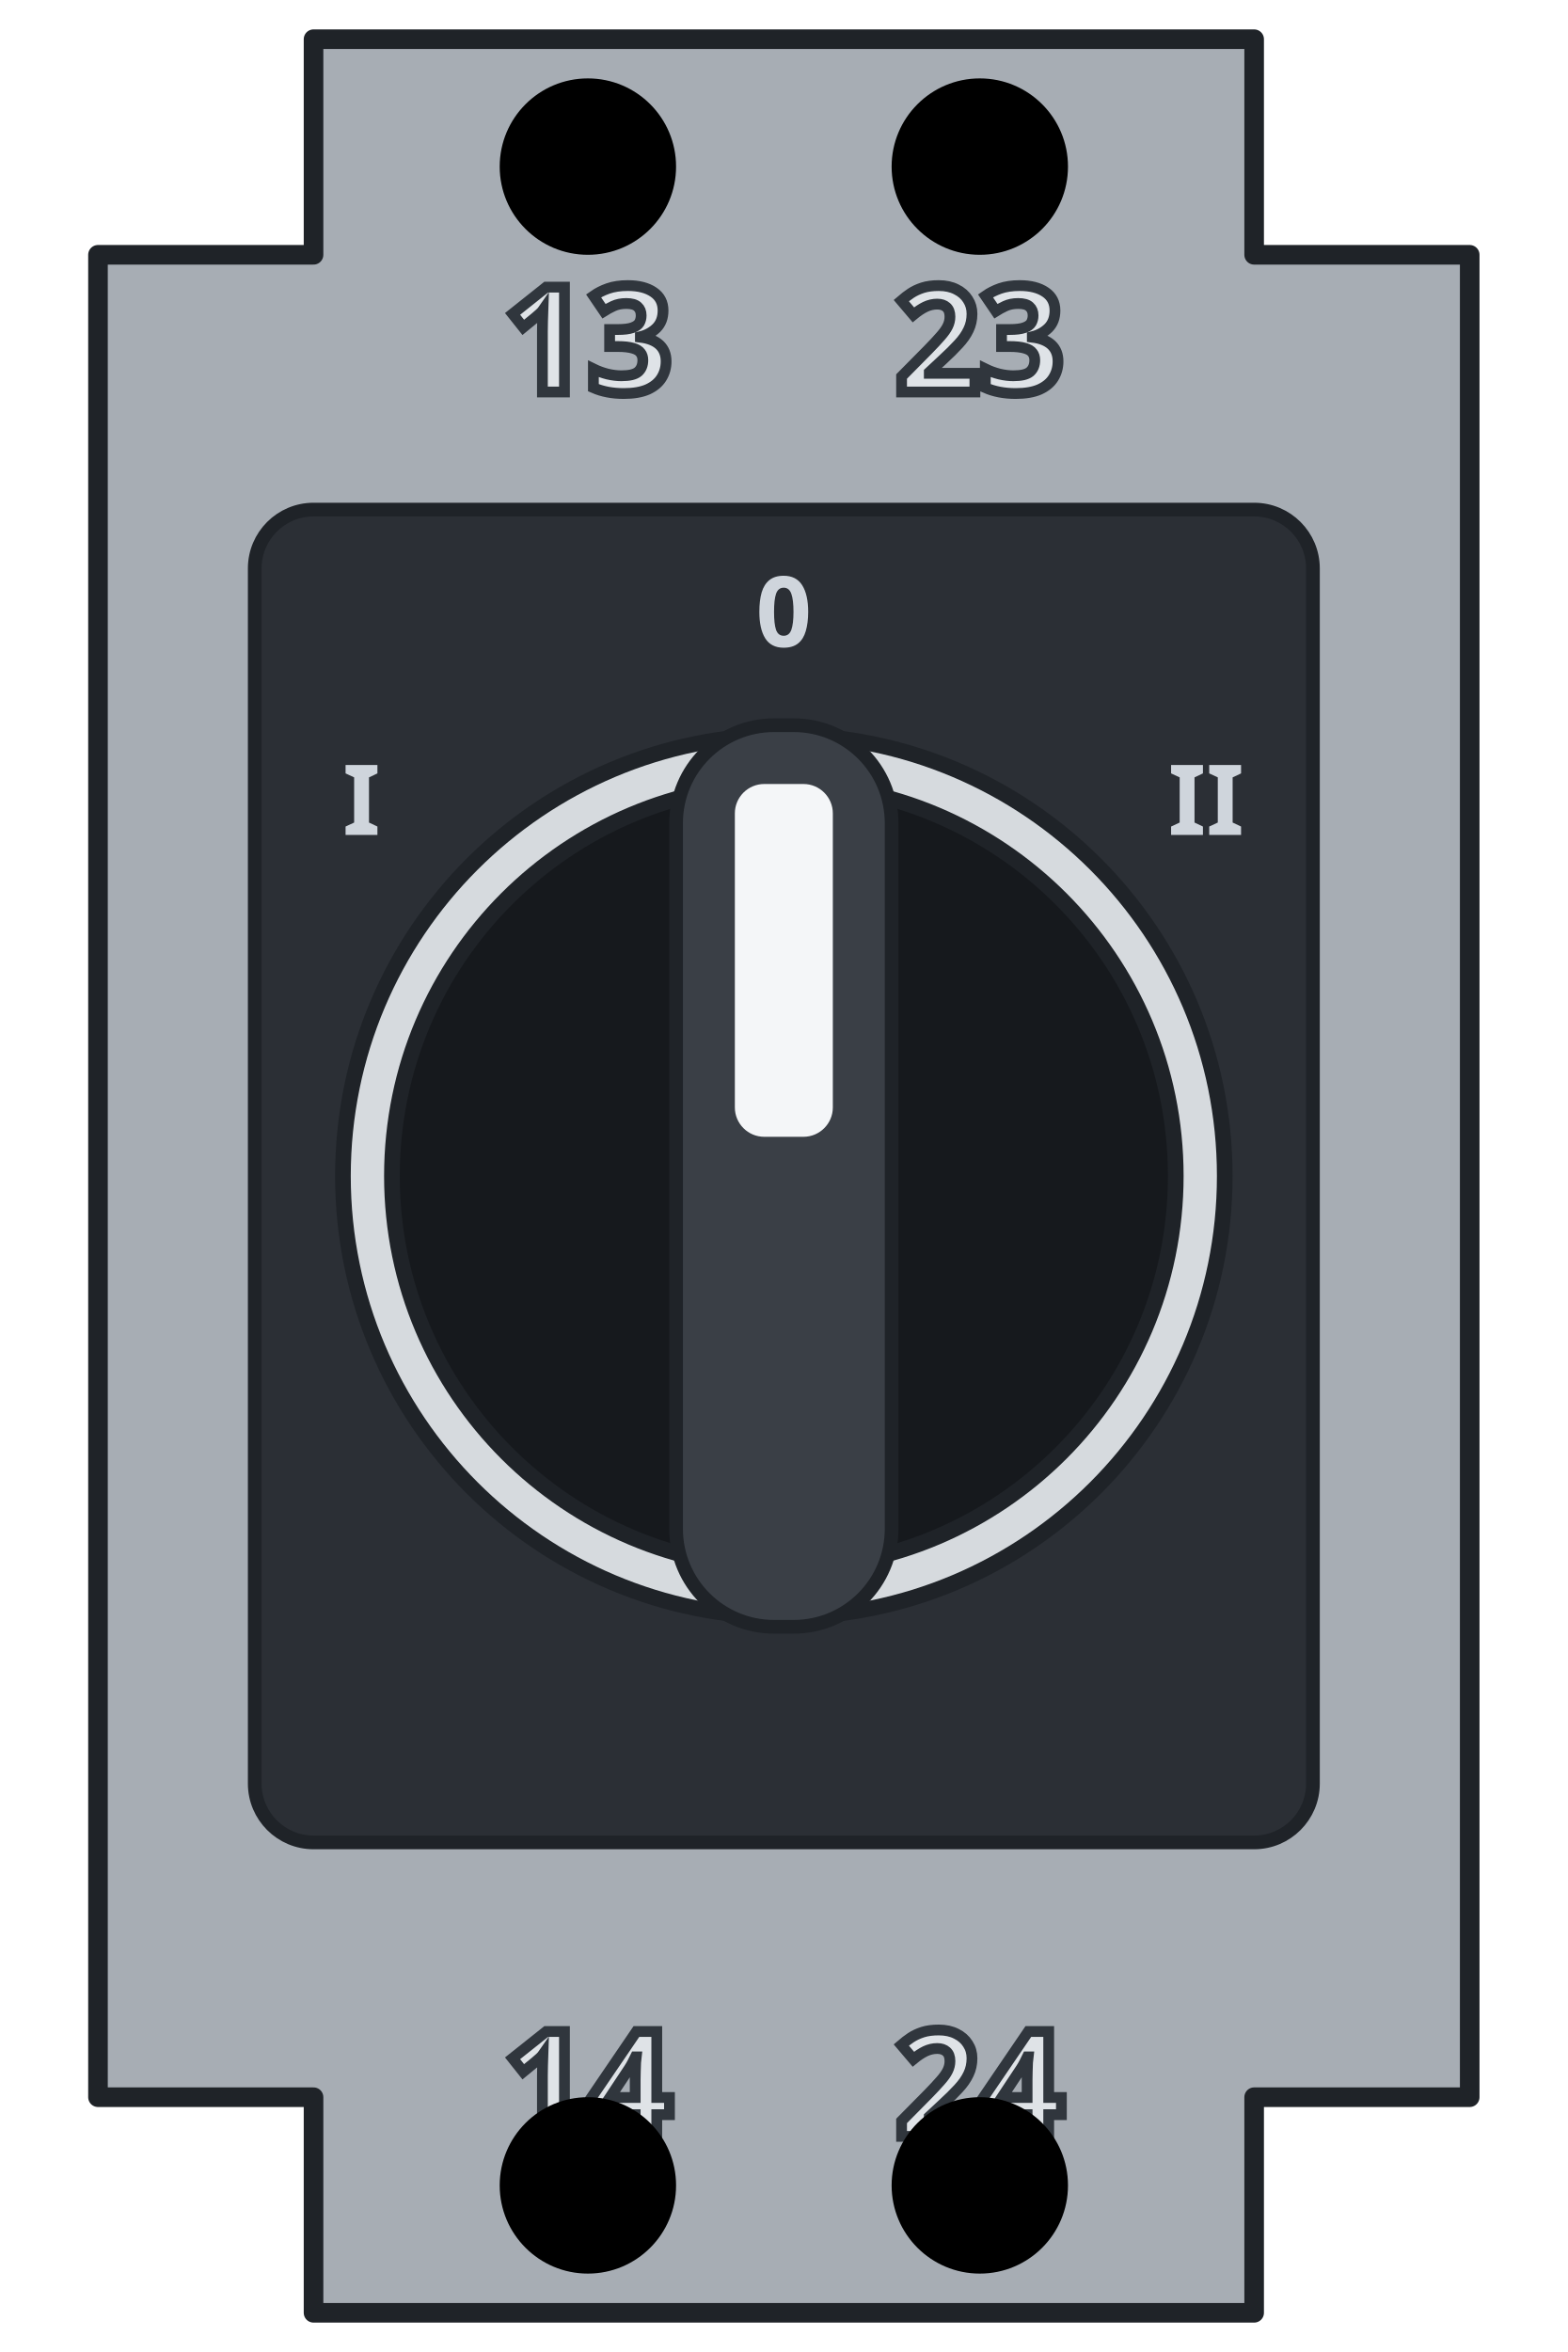
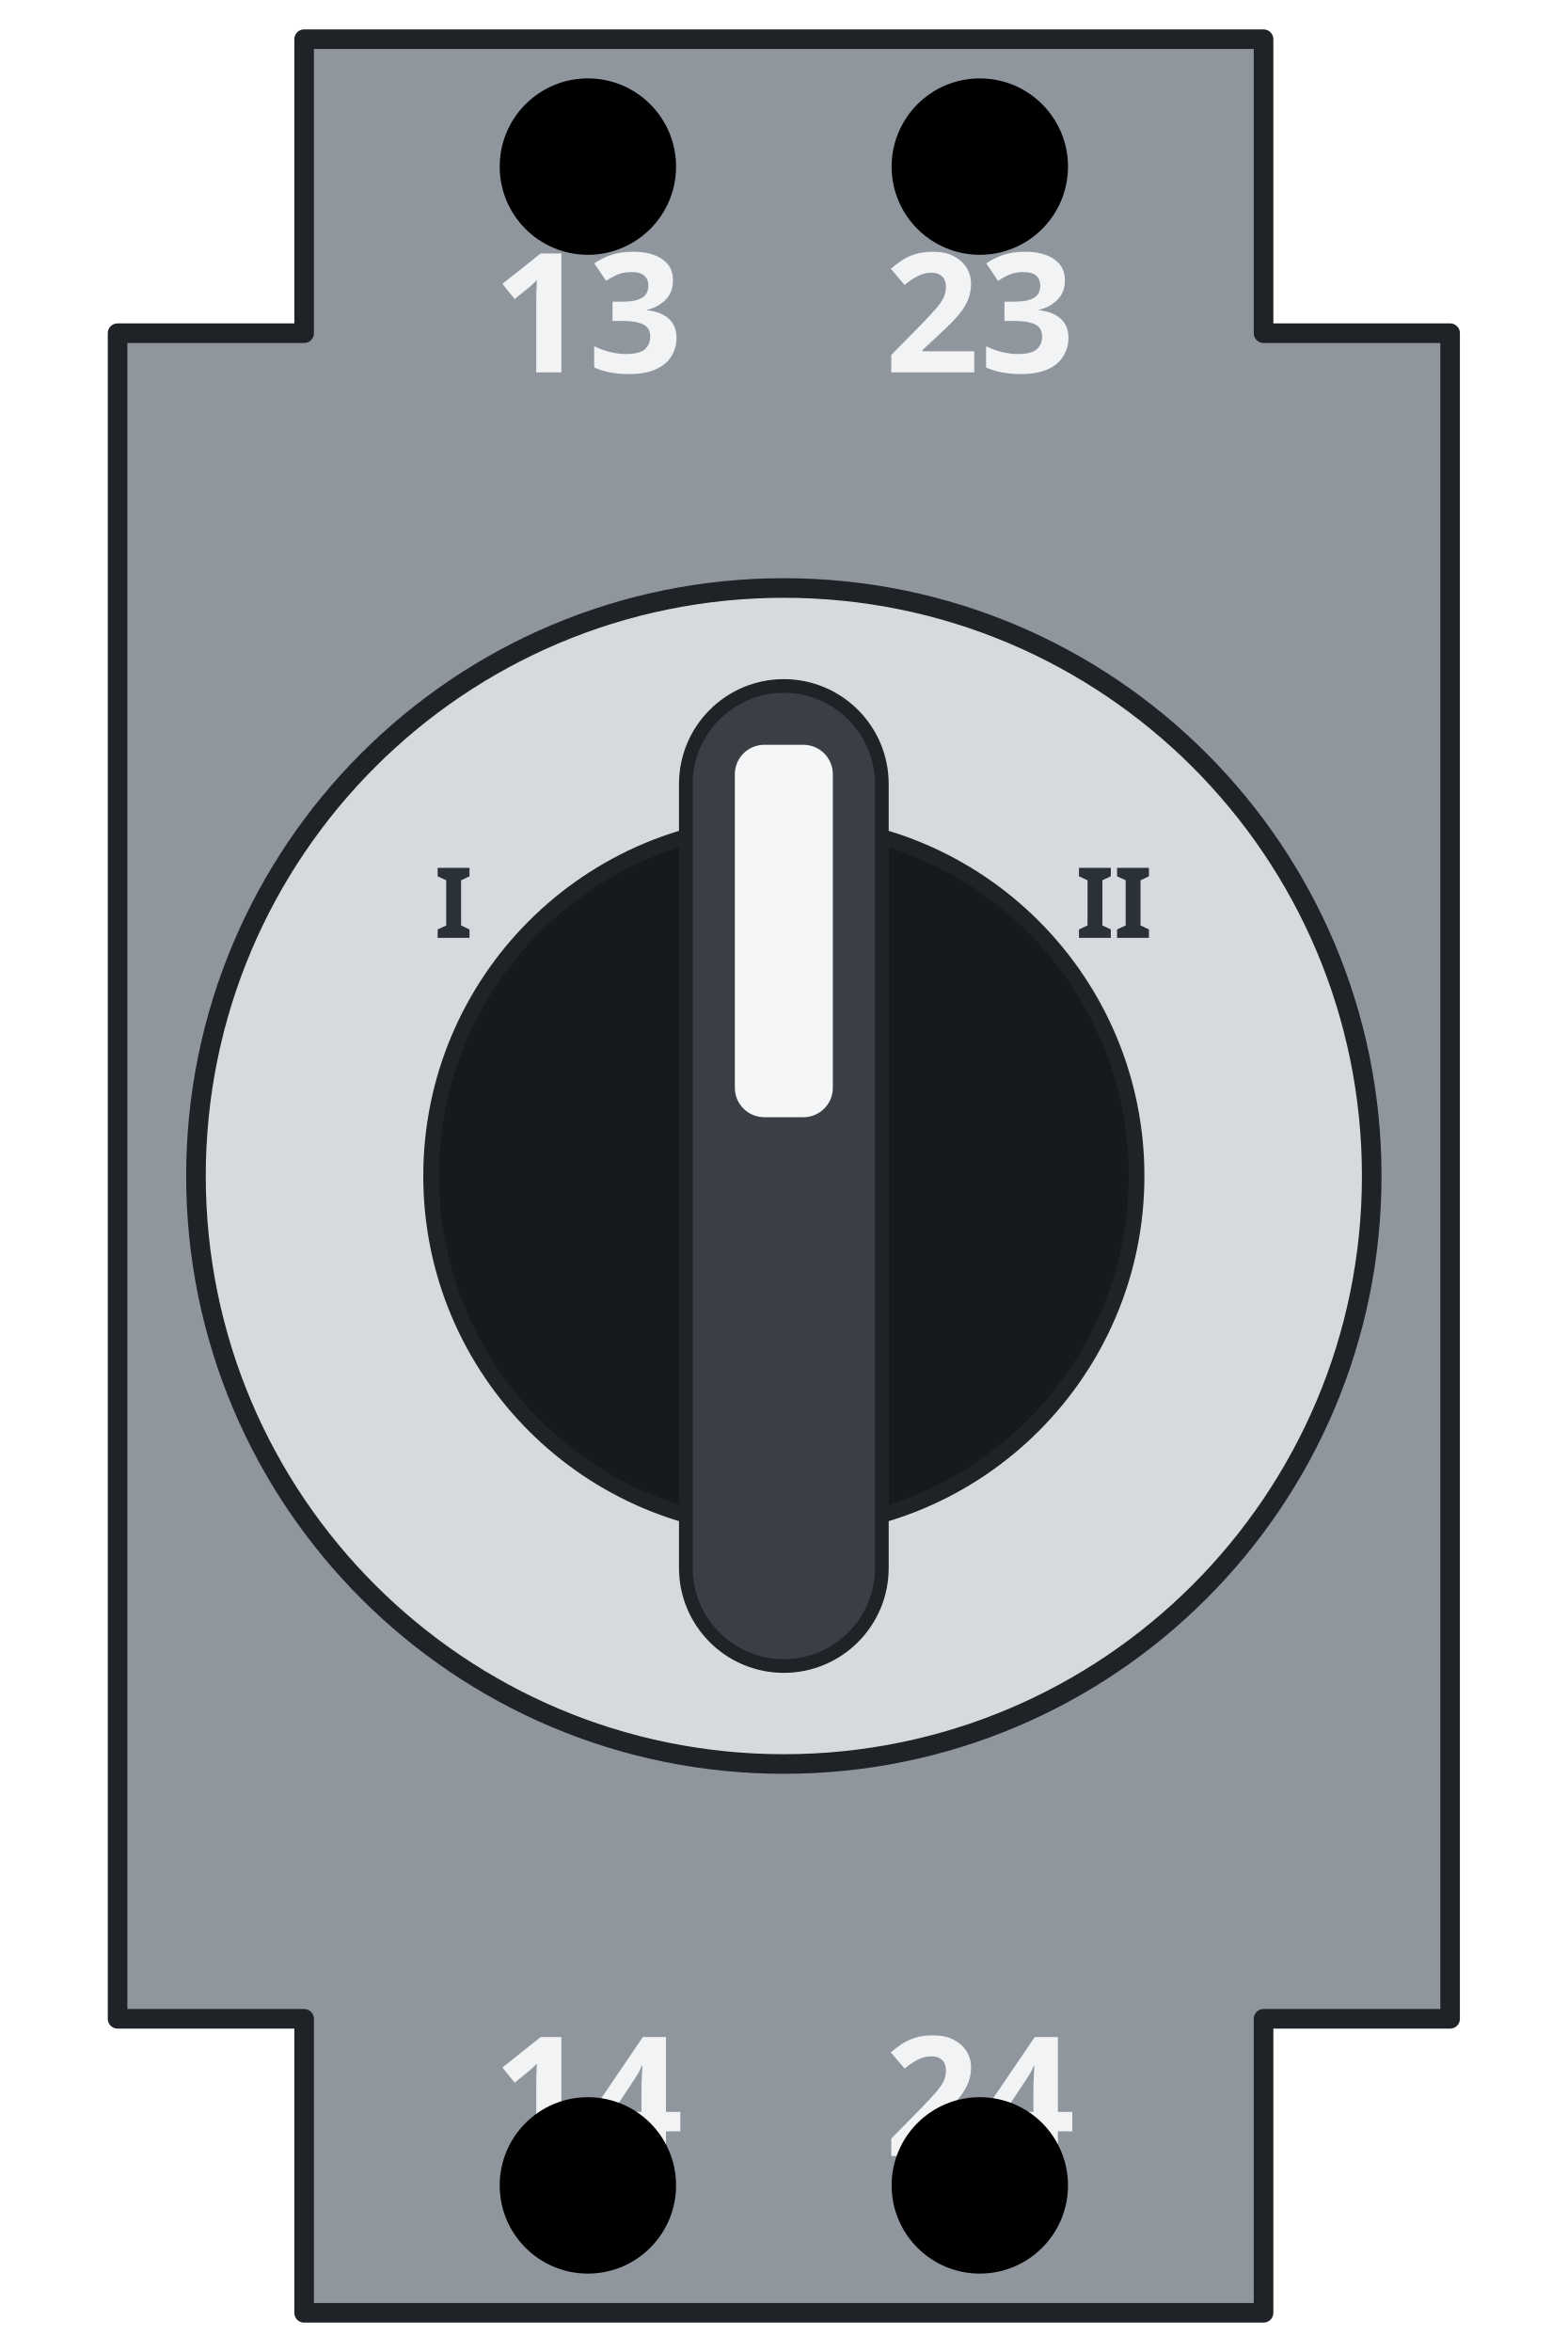
<svg xmlns="http://www.w3.org/2000/svg" viewBox="0 0 160 240" width="160" height="240" font-family="Segoe UI,Noto Sans,Arial,sans-serif">
-   <path d="M32 4 H128 V26 H150 V214 H128 V236 H32 V214 H10 V26 H32 Z" fill="#a7adb4" stroke="#1f2328" stroke-width="2" stroke-linejoin="round" />
-   <rect x="26" y="52" width="108" height="136" rx="6" fill="#2b2f35" stroke="#1f2328" stroke-width="1.4" />
-   <text x="60" y="40" font-size="15" font-weight="800" fill="#dfe3e7" stroke="#30363d" stroke-width="1.1" text-anchor="middle">13</text>
-   <text x="100" y="40" font-size="15" font-weight="800" fill="#dfe3e7" stroke="#30363d" stroke-width="1.1" text-anchor="middle">23</text>
-   <text x="60" y="218" font-size="15" font-weight="800" fill="#dfe3e7" stroke="#30363d" stroke-width="1.1" text-anchor="middle">14</text>
-   <text x="100" y="218" font-size="15" font-weight="800" fill="#dfe3e7" stroke="#30363d" stroke-width="1.1" text-anchor="middle">24</text>
-   <text x="36.9" y="85.2" font-size="10" font-weight="800" fill="#cfd5dc" text-anchor="middle">I</text>
-   <text x="80.0" y="66.0" font-size="10" font-weight="800" fill="#cfd5dc" text-anchor="middle">0</text>
-   <text x="123.1" y="85.2" font-size="10" font-weight="800" fill="#cfd5dc" text-anchor="middle">II</text>
-   <circle cx="80" cy="120" r="45" fill="#d6dade" stroke="#1f2328" stroke-width="1.6" />
+   <path d="M31.04 4 H128.96 V34 H148 V206 H128.96 V236 H31.04 V206 H12 V34 H31.04 Z" fill="#8f969e" stroke="#1f2328" stroke-width="2" stroke-linejoin="round" />
+   <text x="60" y="38" font-size="17" font-weight="800" fill="#f1f3f5" text-anchor="middle">13</text>
+   <text x="100" y="38" font-size="17" font-weight="800" fill="#f1f3f5" text-anchor="middle">23</text>
+   <text x="60" y="220" font-size="17" font-weight="800" fill="#f1f3f5" text-anchor="middle">14</text>
+   <text x="100" y="220" font-size="17" font-weight="800" fill="#f1f3f5" text-anchor="middle">24</text>
+   <circle cx="80" cy="120" r="60" fill="#d6dade" stroke="#1f2328" stroke-width="2" />
+   <text x="46.3" y="95.7" font-size="10" font-weight="800" fill="#2b3138" text-anchor="middle">I</text>
+   <text x="80.0" y="80.0" font-size="10" font-weight="800" fill="#2b3138" text-anchor="middle">0</text>
+   <text x="113.7" y="95.7" font-size="10" font-weight="800" fill="#2b3138" text-anchor="middle">II</text>
  <g data-action="position" data-kind="cycle" data-options="-1,0,1" style="cursor:pointer">
    <g data-rotate="out.position:-1:1:-45:45:80:120">
-       <circle cx="80" cy="120" r="40" fill="#16191d" stroke="#1f2328" stroke-width="1.6" />
-       <rect x="69" y="74" width="22" height="92" rx="10" fill="#3a3f46" stroke="#1f2328" stroke-width="1.4" />
-       <rect x="75" y="80" width="10" height="36" rx="3" fill="#f4f6f8" stroke="none" stroke-width="0" />
+       <circle cx="80" cy="120" r="36" fill="#16191d" stroke="#1f2328" stroke-width="1.6" />
+       <rect x="70" y="70" width="20" height="100" rx="10" fill="#3a3f46" stroke="#1f2328" stroke-width="1.4" />
+       <rect x="75" y="76" width="10" height="38" rx="3" fill="#f4f6f8" stroke="none" stroke-width="0" />
    </g>
  </g>
  <circle class="jw-term" data-term="13" cx="60" cy="17" r="9" />
  <circle class="jw-term" data-term="23" cx="100" cy="17" r="9" />
  <circle class="jw-term" data-term="14" cx="60" cy="223" r="9" data-side="b" />
  <circle class="jw-term" data-term="24" cx="100" cy="223" r="9" data-side="b" />
</svg>
